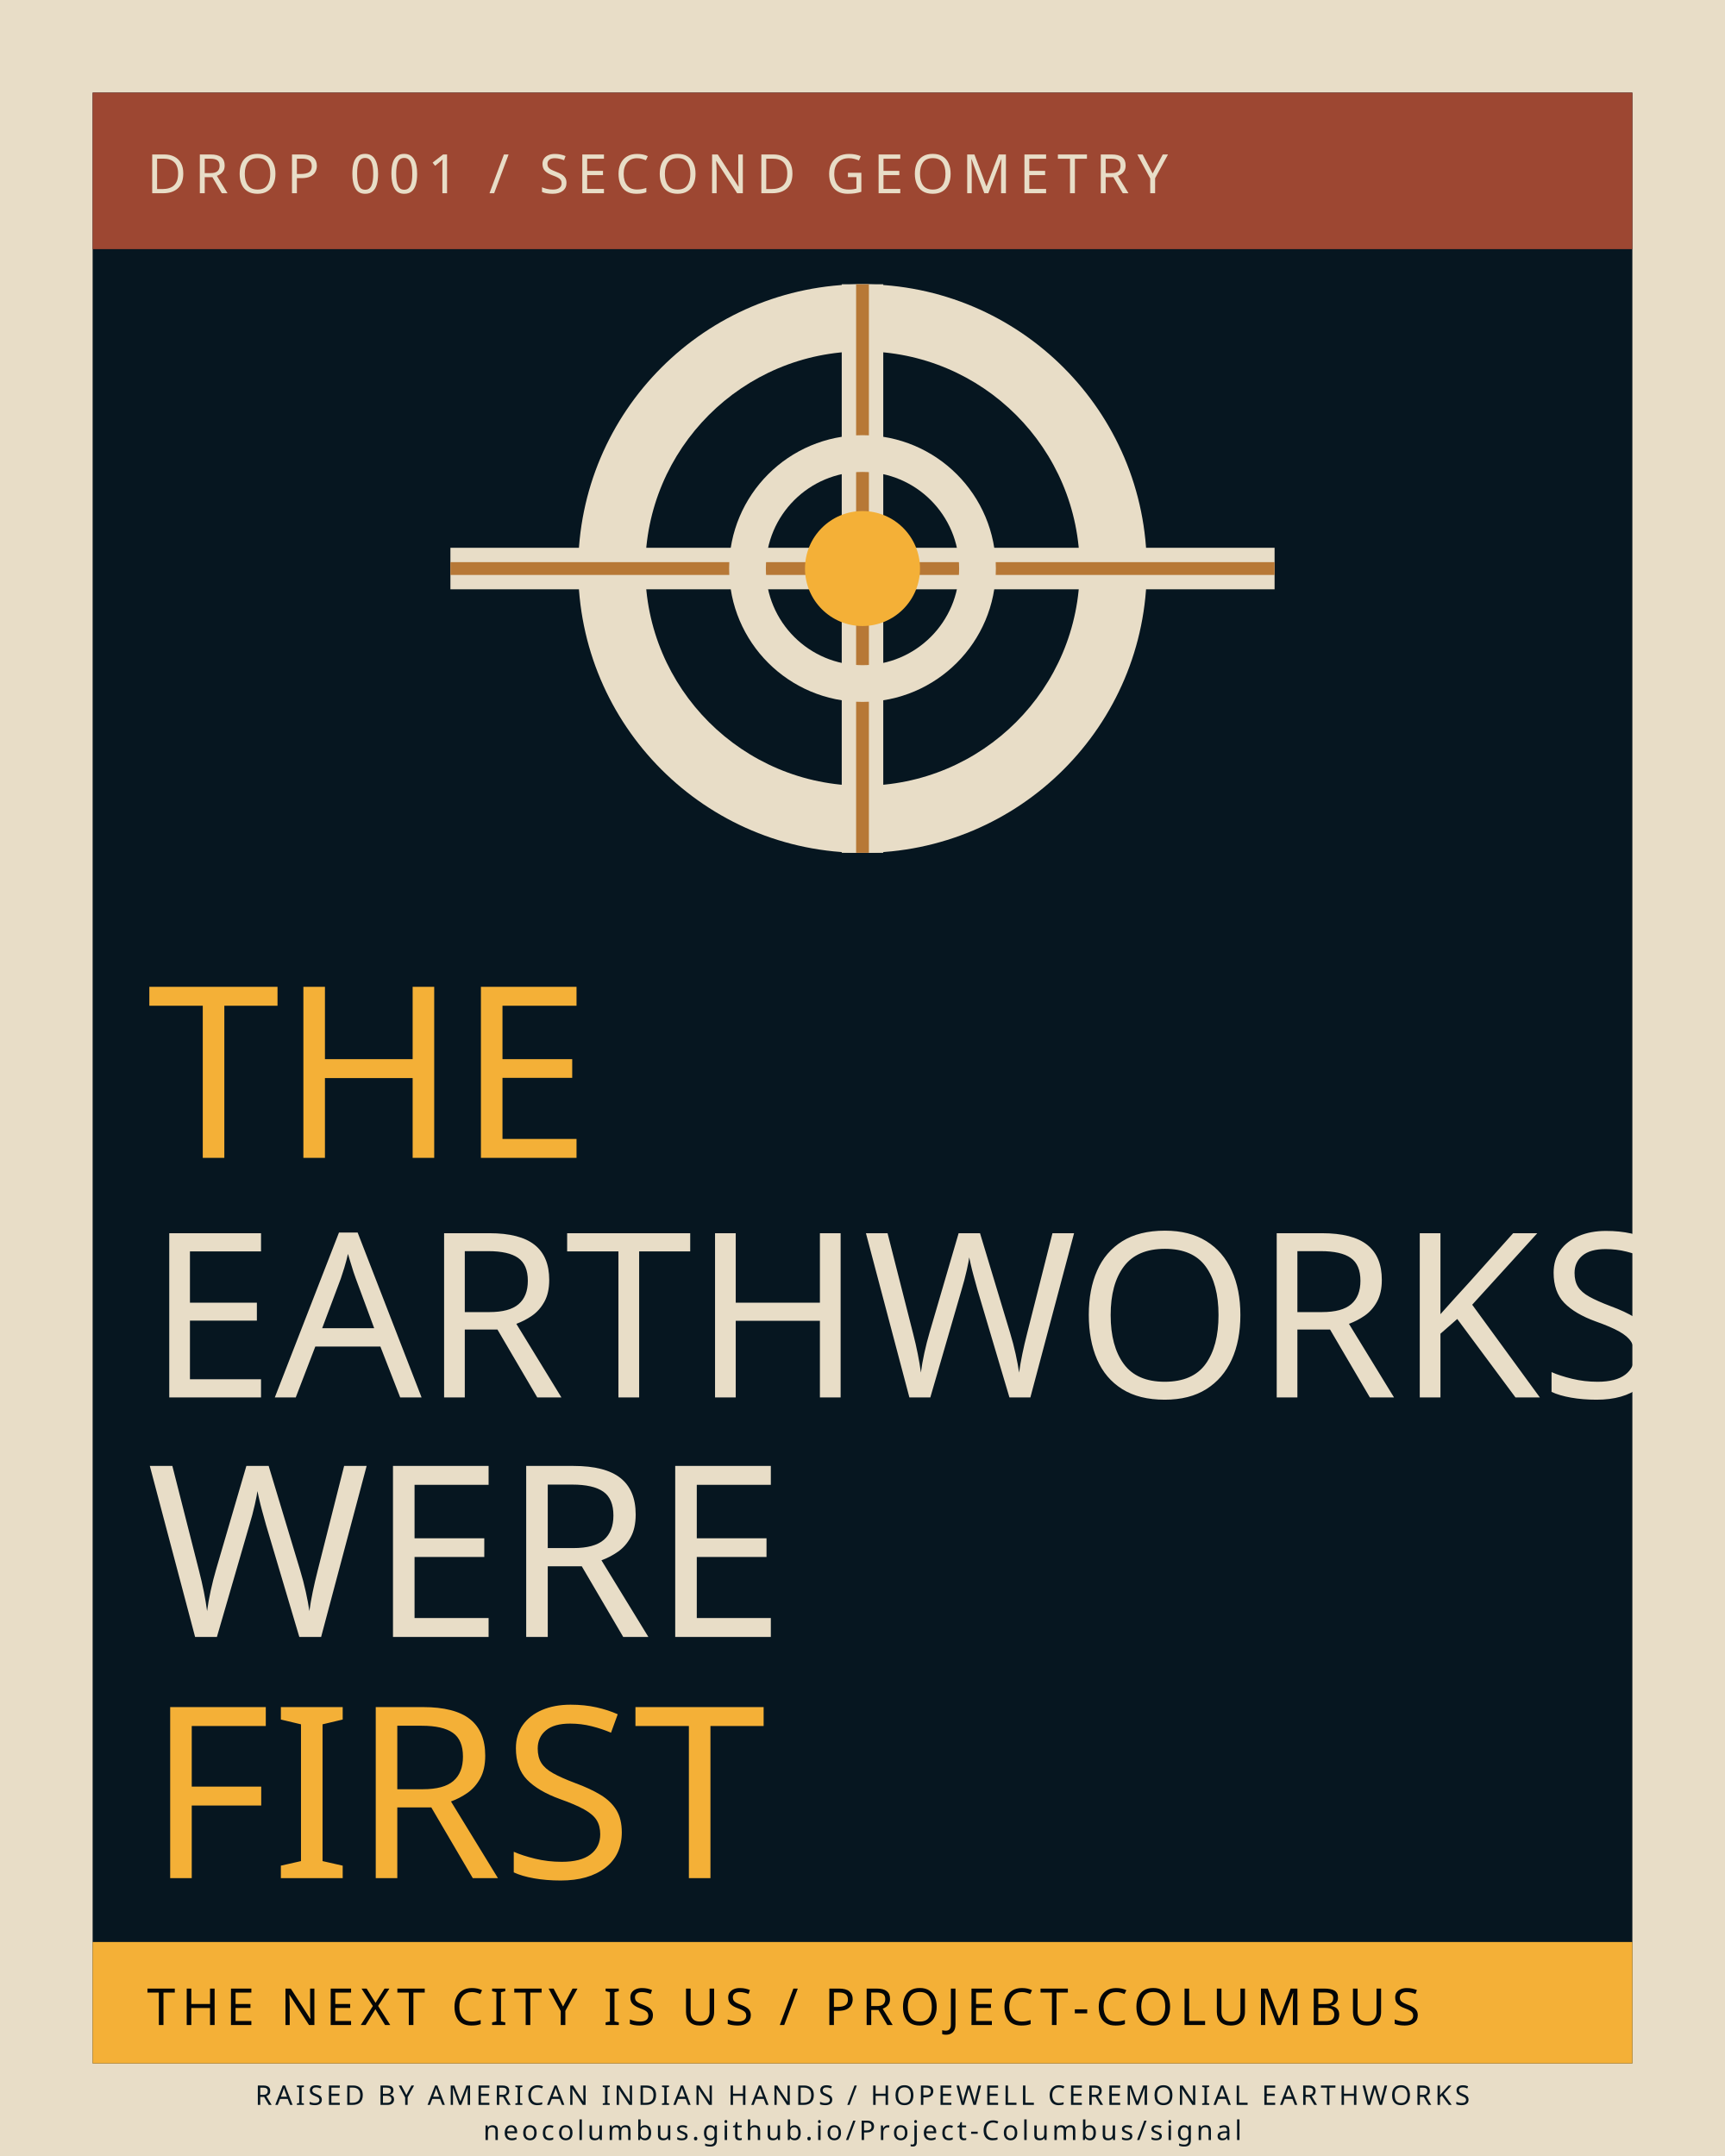
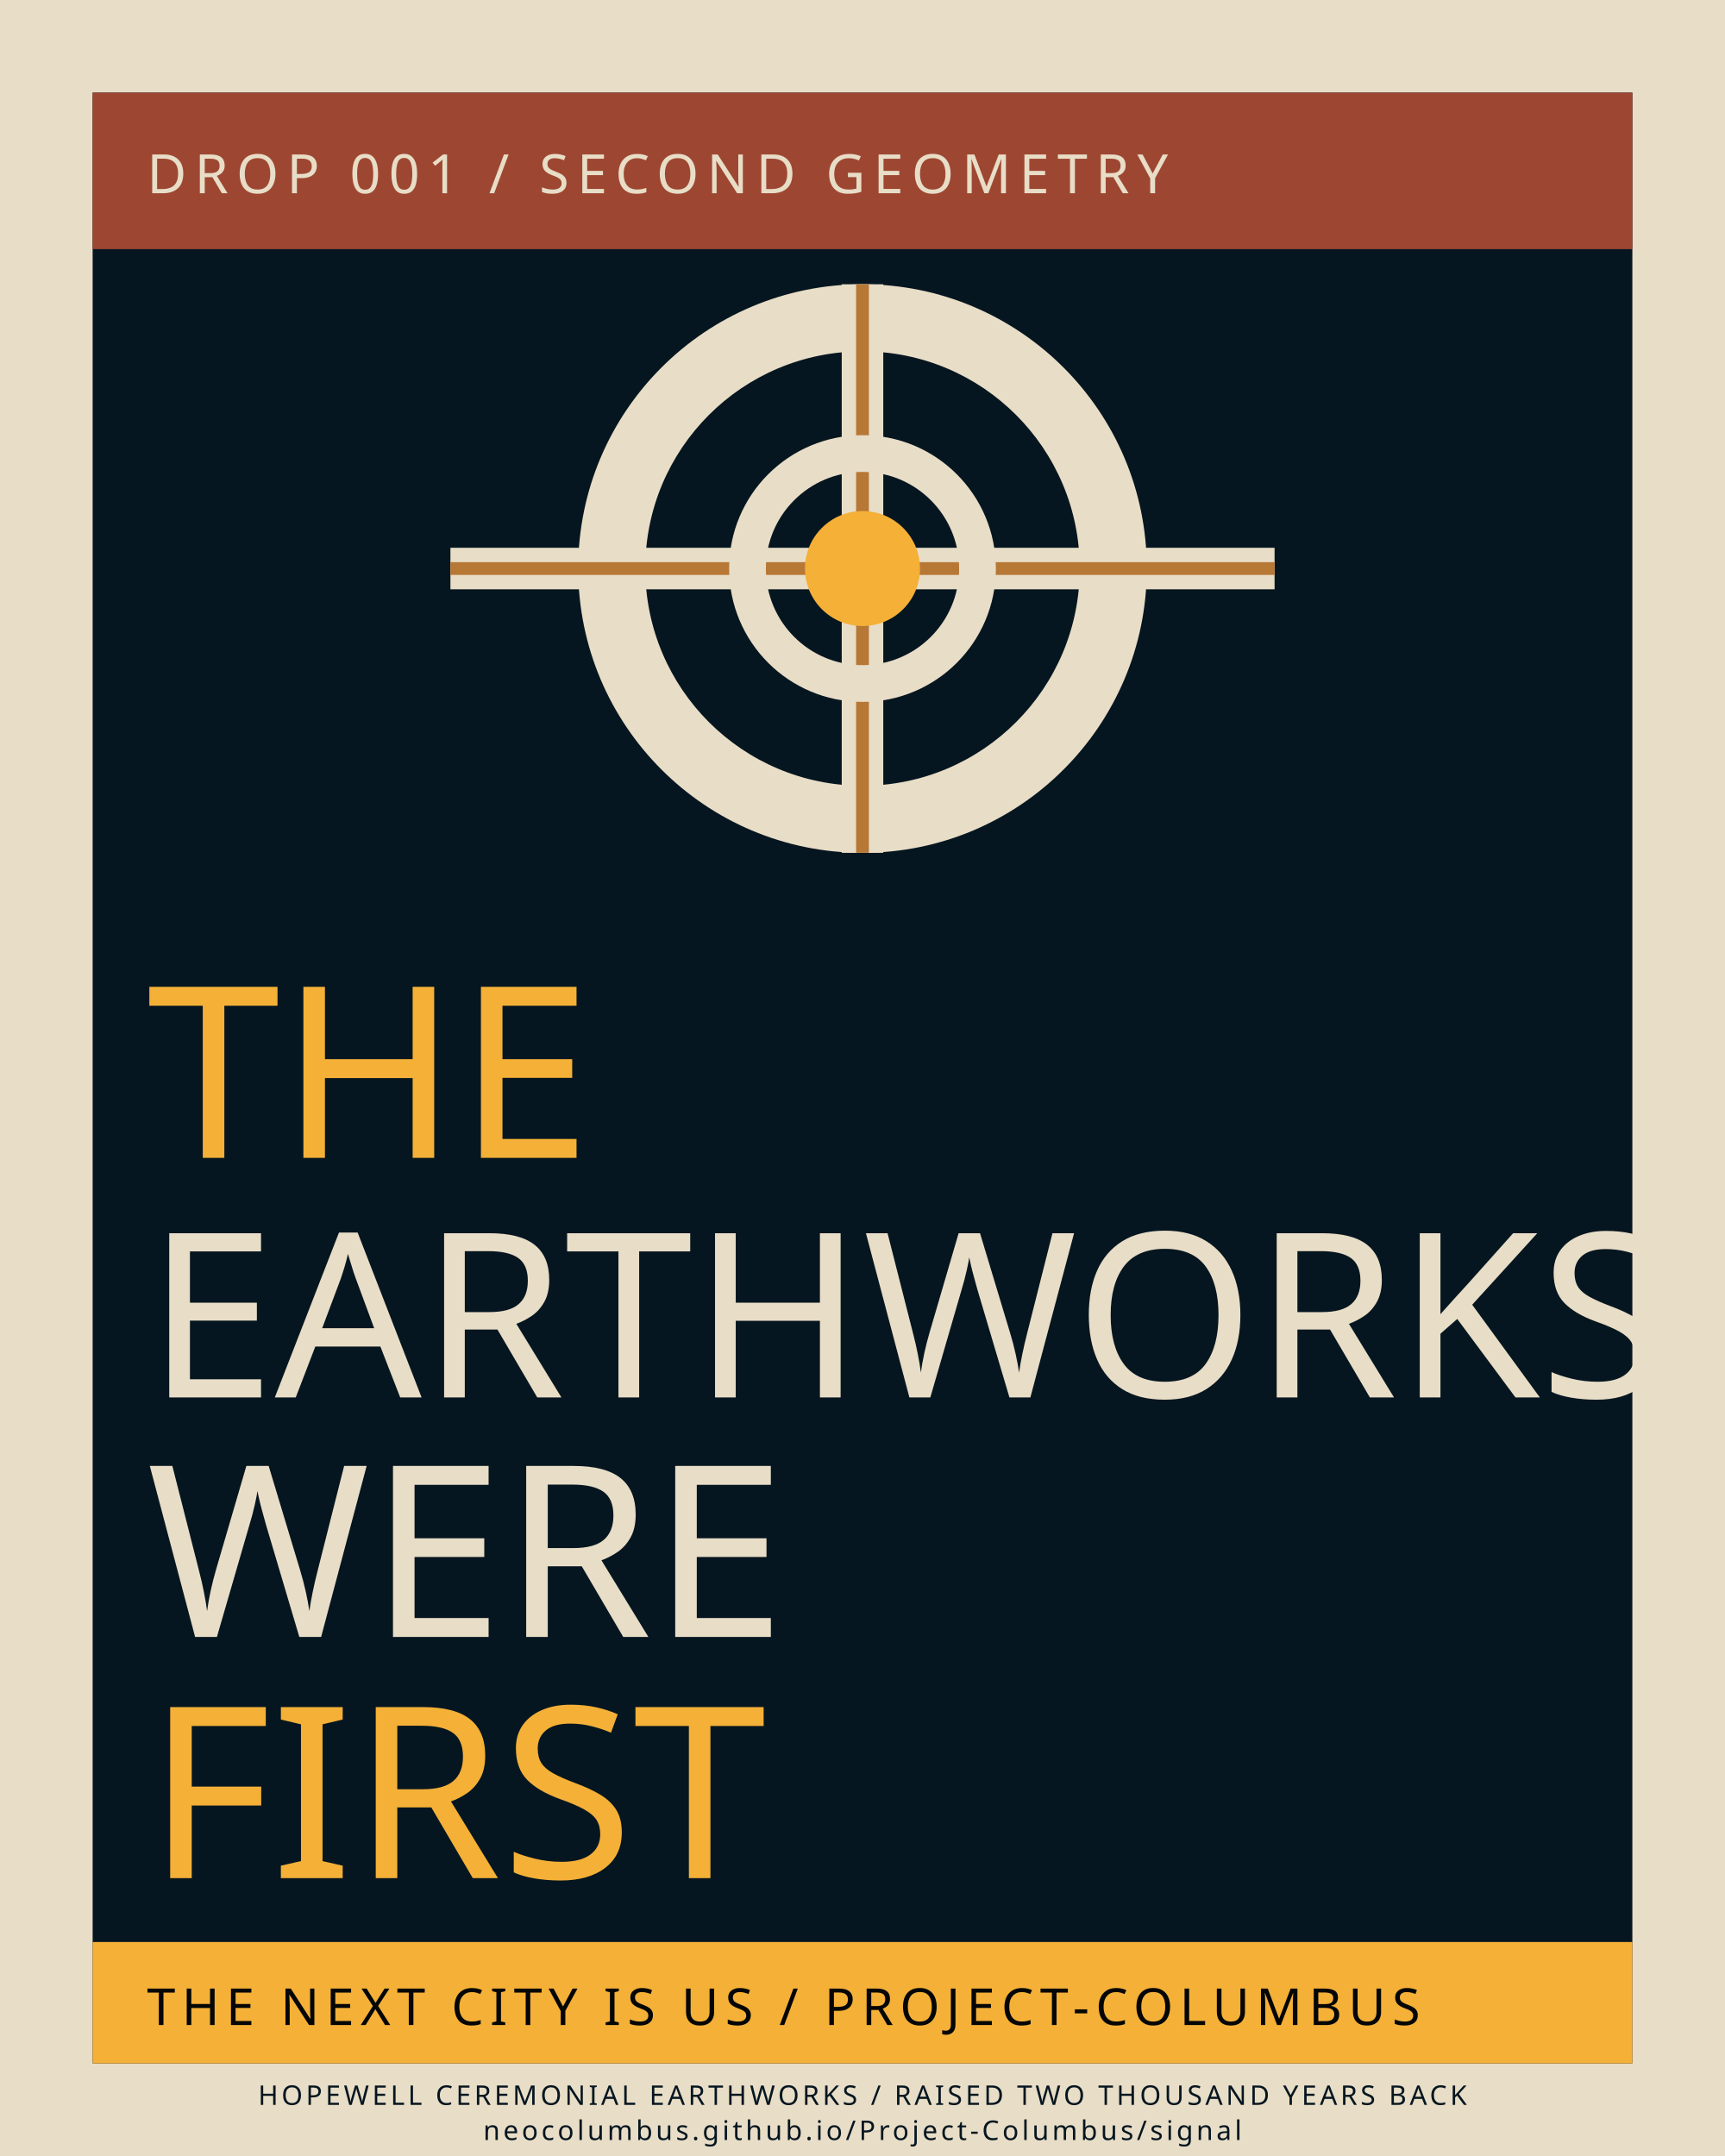
<svg xmlns="http://www.w3.org/2000/svg" viewBox="0 0 1080 1350" role="img" aria-labelledby="title desc">
  <rect width="1080" height="1350" fill="#E8DDC7" />
  <rect x="58" y="58" width="964" height="1234" fill="#061620" />
  <rect x="58" y="58" width="964" height="98" fill="#9D4732" />
  <text x="92" y="121" fill="#E8DDC7" font-family="Arial Black, Impact, sans-serif" font-size="34" letter-spacing="5">DROP 001 / SECOND GEOMETRY</text>
  <g transform="translate(540 356)">
    <circle r="178" fill="#E8DDC7" />
    <circle r="136" fill="#061620" />
    <rect x="-258" y="-13" width="516" height="26" fill="#E8DDC7" />
    <rect x="-13" y="-178" width="26" height="356" fill="#E8DDC7" />
    <rect x="-258" y="-4" width="516" height="8" fill="#B77836" />
    <rect x="-4" y="-178" width="8" height="356" fill="#B77836" />
    <circle r="72" fill="none" stroke="#E8DDC7" stroke-width="23" />
    <circle r="36" fill="#F4B037" />
  </g>
  <text x="92" y="725" fill="#F4B037" font-family="Impact, Arial Black, sans-serif" font-size="150">THE</text>
  <text x="92" y="875" fill="#E8DDC7" font-family="Impact, Arial Black, sans-serif" font-size="144">EARTHWORKS</text>
  <text x="92" y="1025" fill="#E8DDC7" font-family="Impact, Arial Black, sans-serif" font-size="150">WERE</text>
  <text x="92" y="1176" fill="#F4B037" font-family="Impact, Arial Black, sans-serif" font-size="150">FIRST</text>
  <rect x="58" y="1216" width="964" height="76" fill="#F4B037" />
  <text x="92" y="1268" fill="#050606" font-family="Arial Black, Impact, sans-serif" font-size="32" letter-spacing="4">THE NEXT CITY IS US / PROJECT-COLUMBUS</text>
-   <text x="540" y="1318" text-anchor="middle" fill="#061620" font-family="Arial Black, Impact, sans-serif" font-size="17" letter-spacing="2">RAISED BY AMERICAN INDIAN HANDS / HOPEWELL CEREMONIAL EARTHWORKS</text>
+   <text x="540" y="1318" text-anchor="middle" fill="#061620" font-family="Arial Black, Impact, sans-serif" font-size="17" letter-spacing="2">HOPEWELL CEREMONIAL EARTHWORKS / RAISED TWO THOUSAND YEARS BACK</text>
  <text x="540" y="1340" text-anchor="middle" fill="#061620" font-family="Arial Black, Impact, sans-serif" font-size="17" letter-spacing="2">neocolumbus.github.io/Project-Columbus/signal</text>
</svg>
